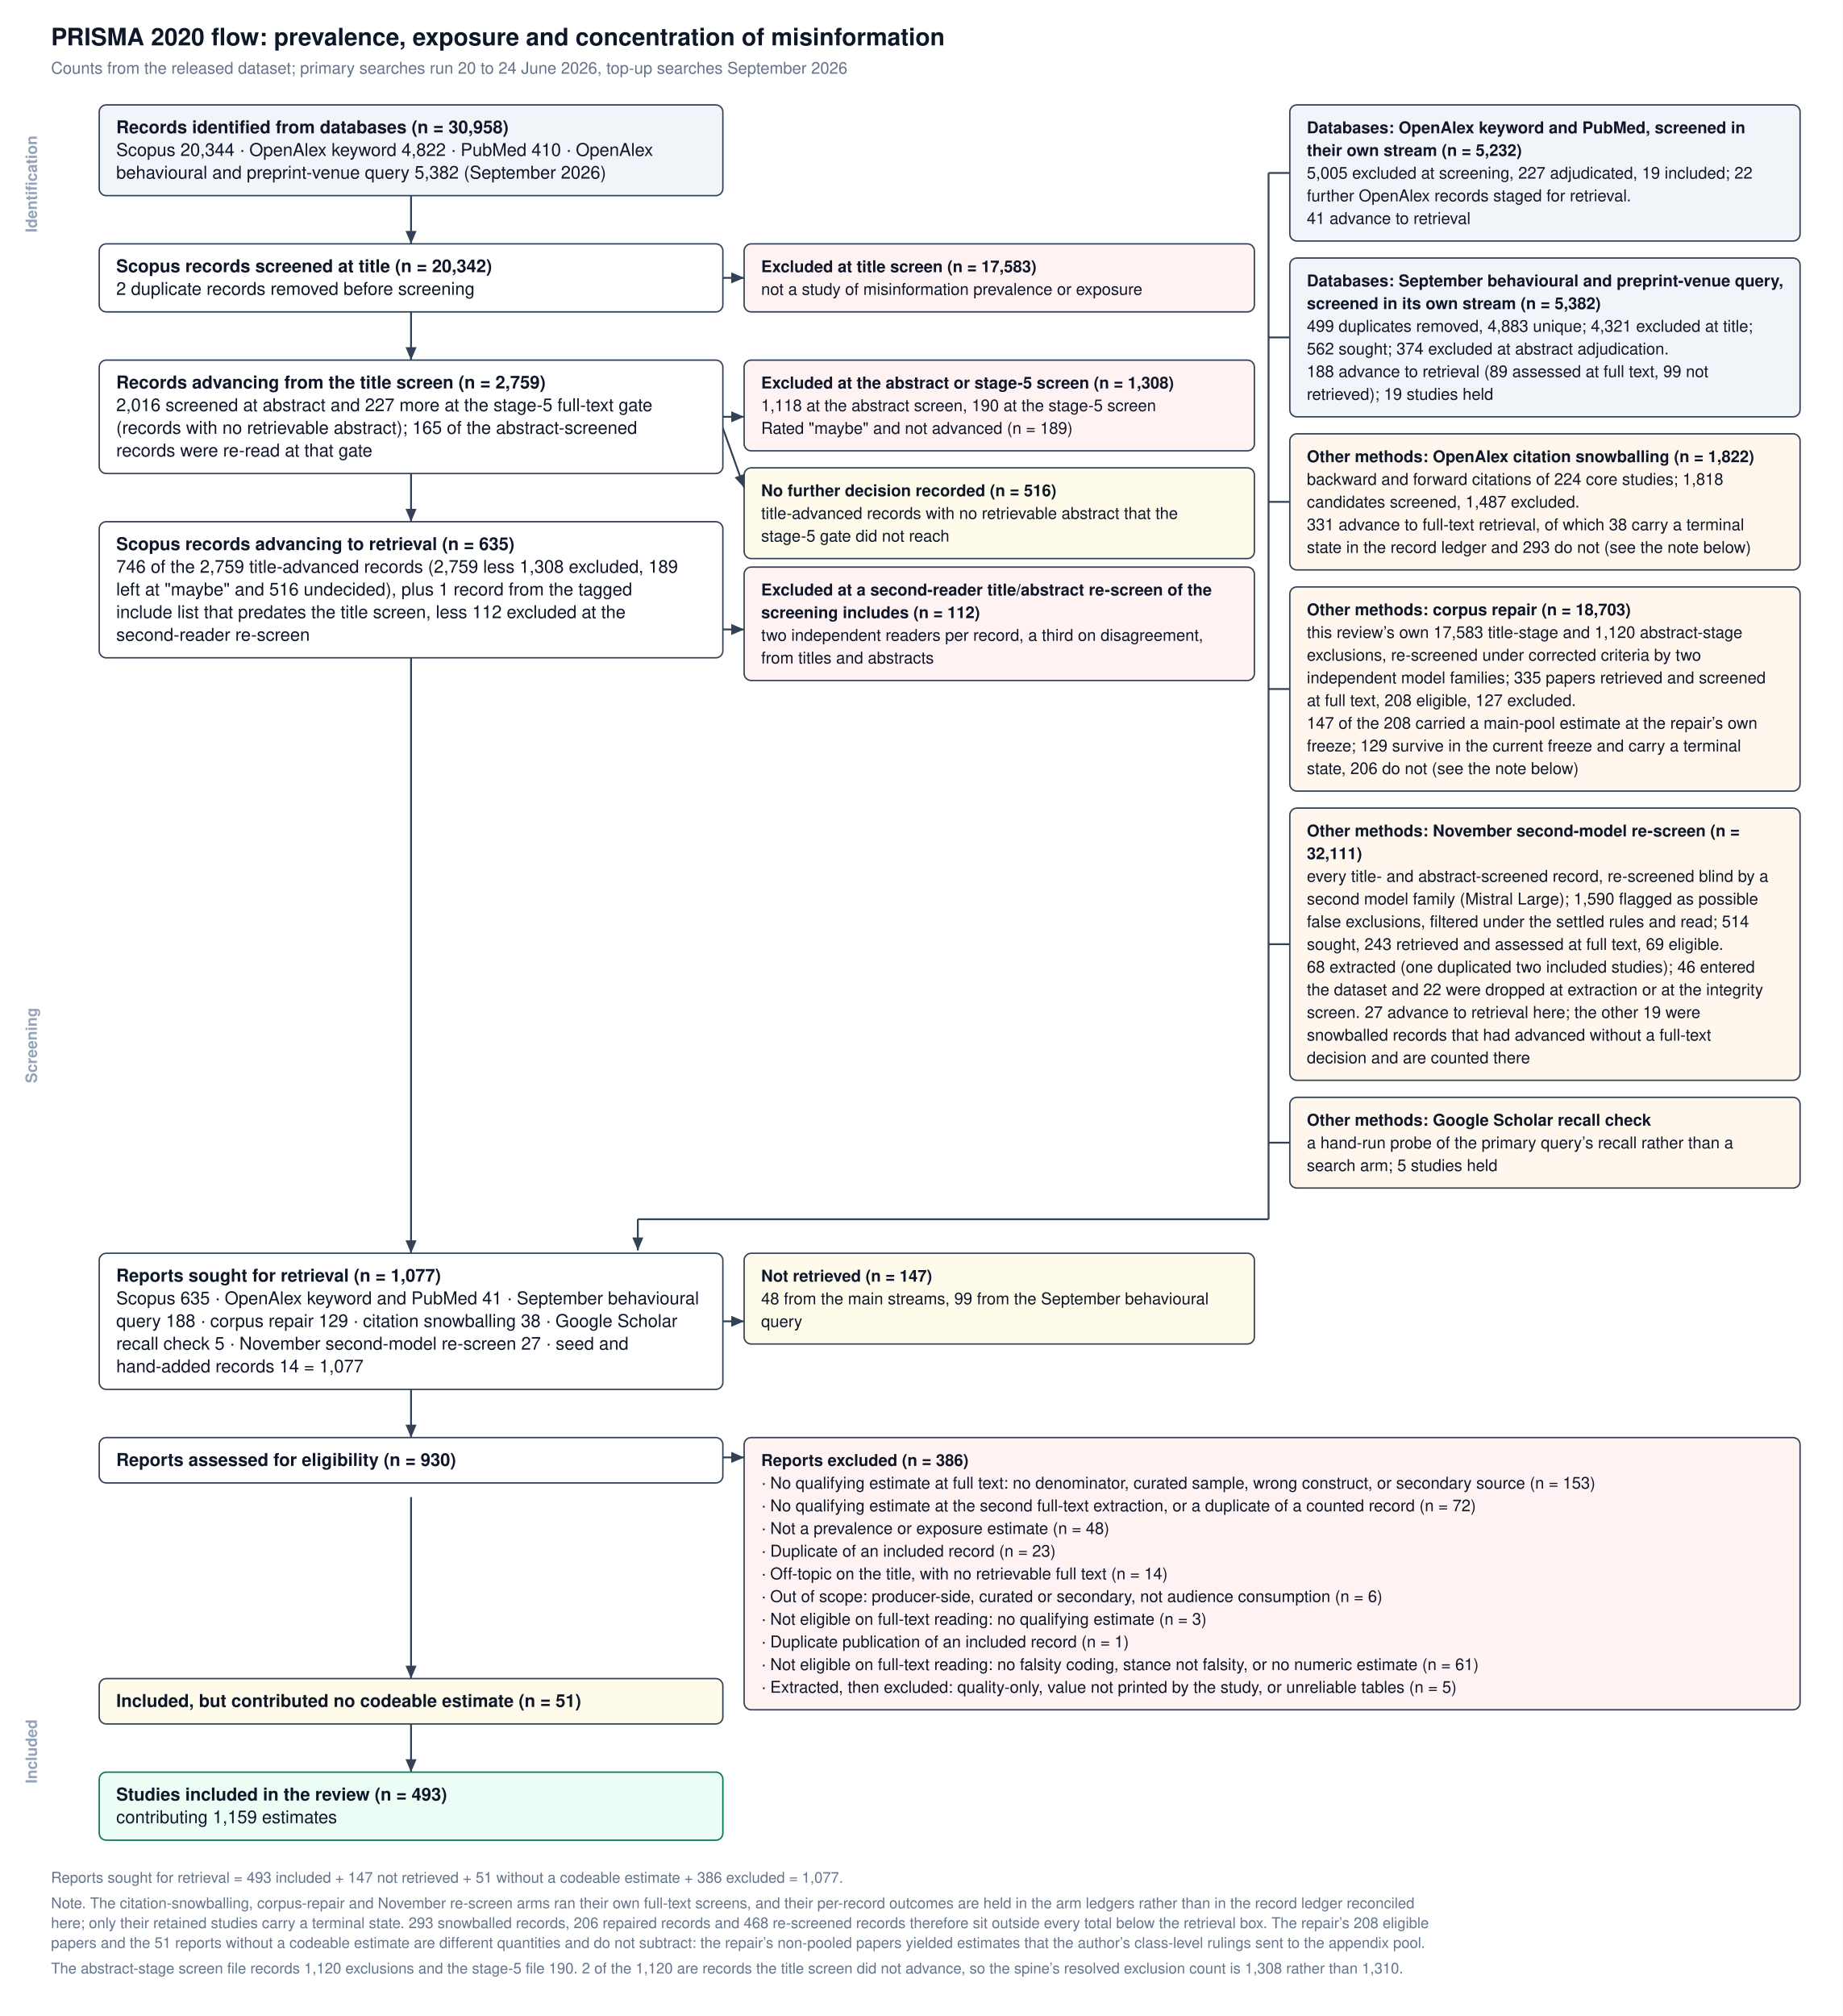
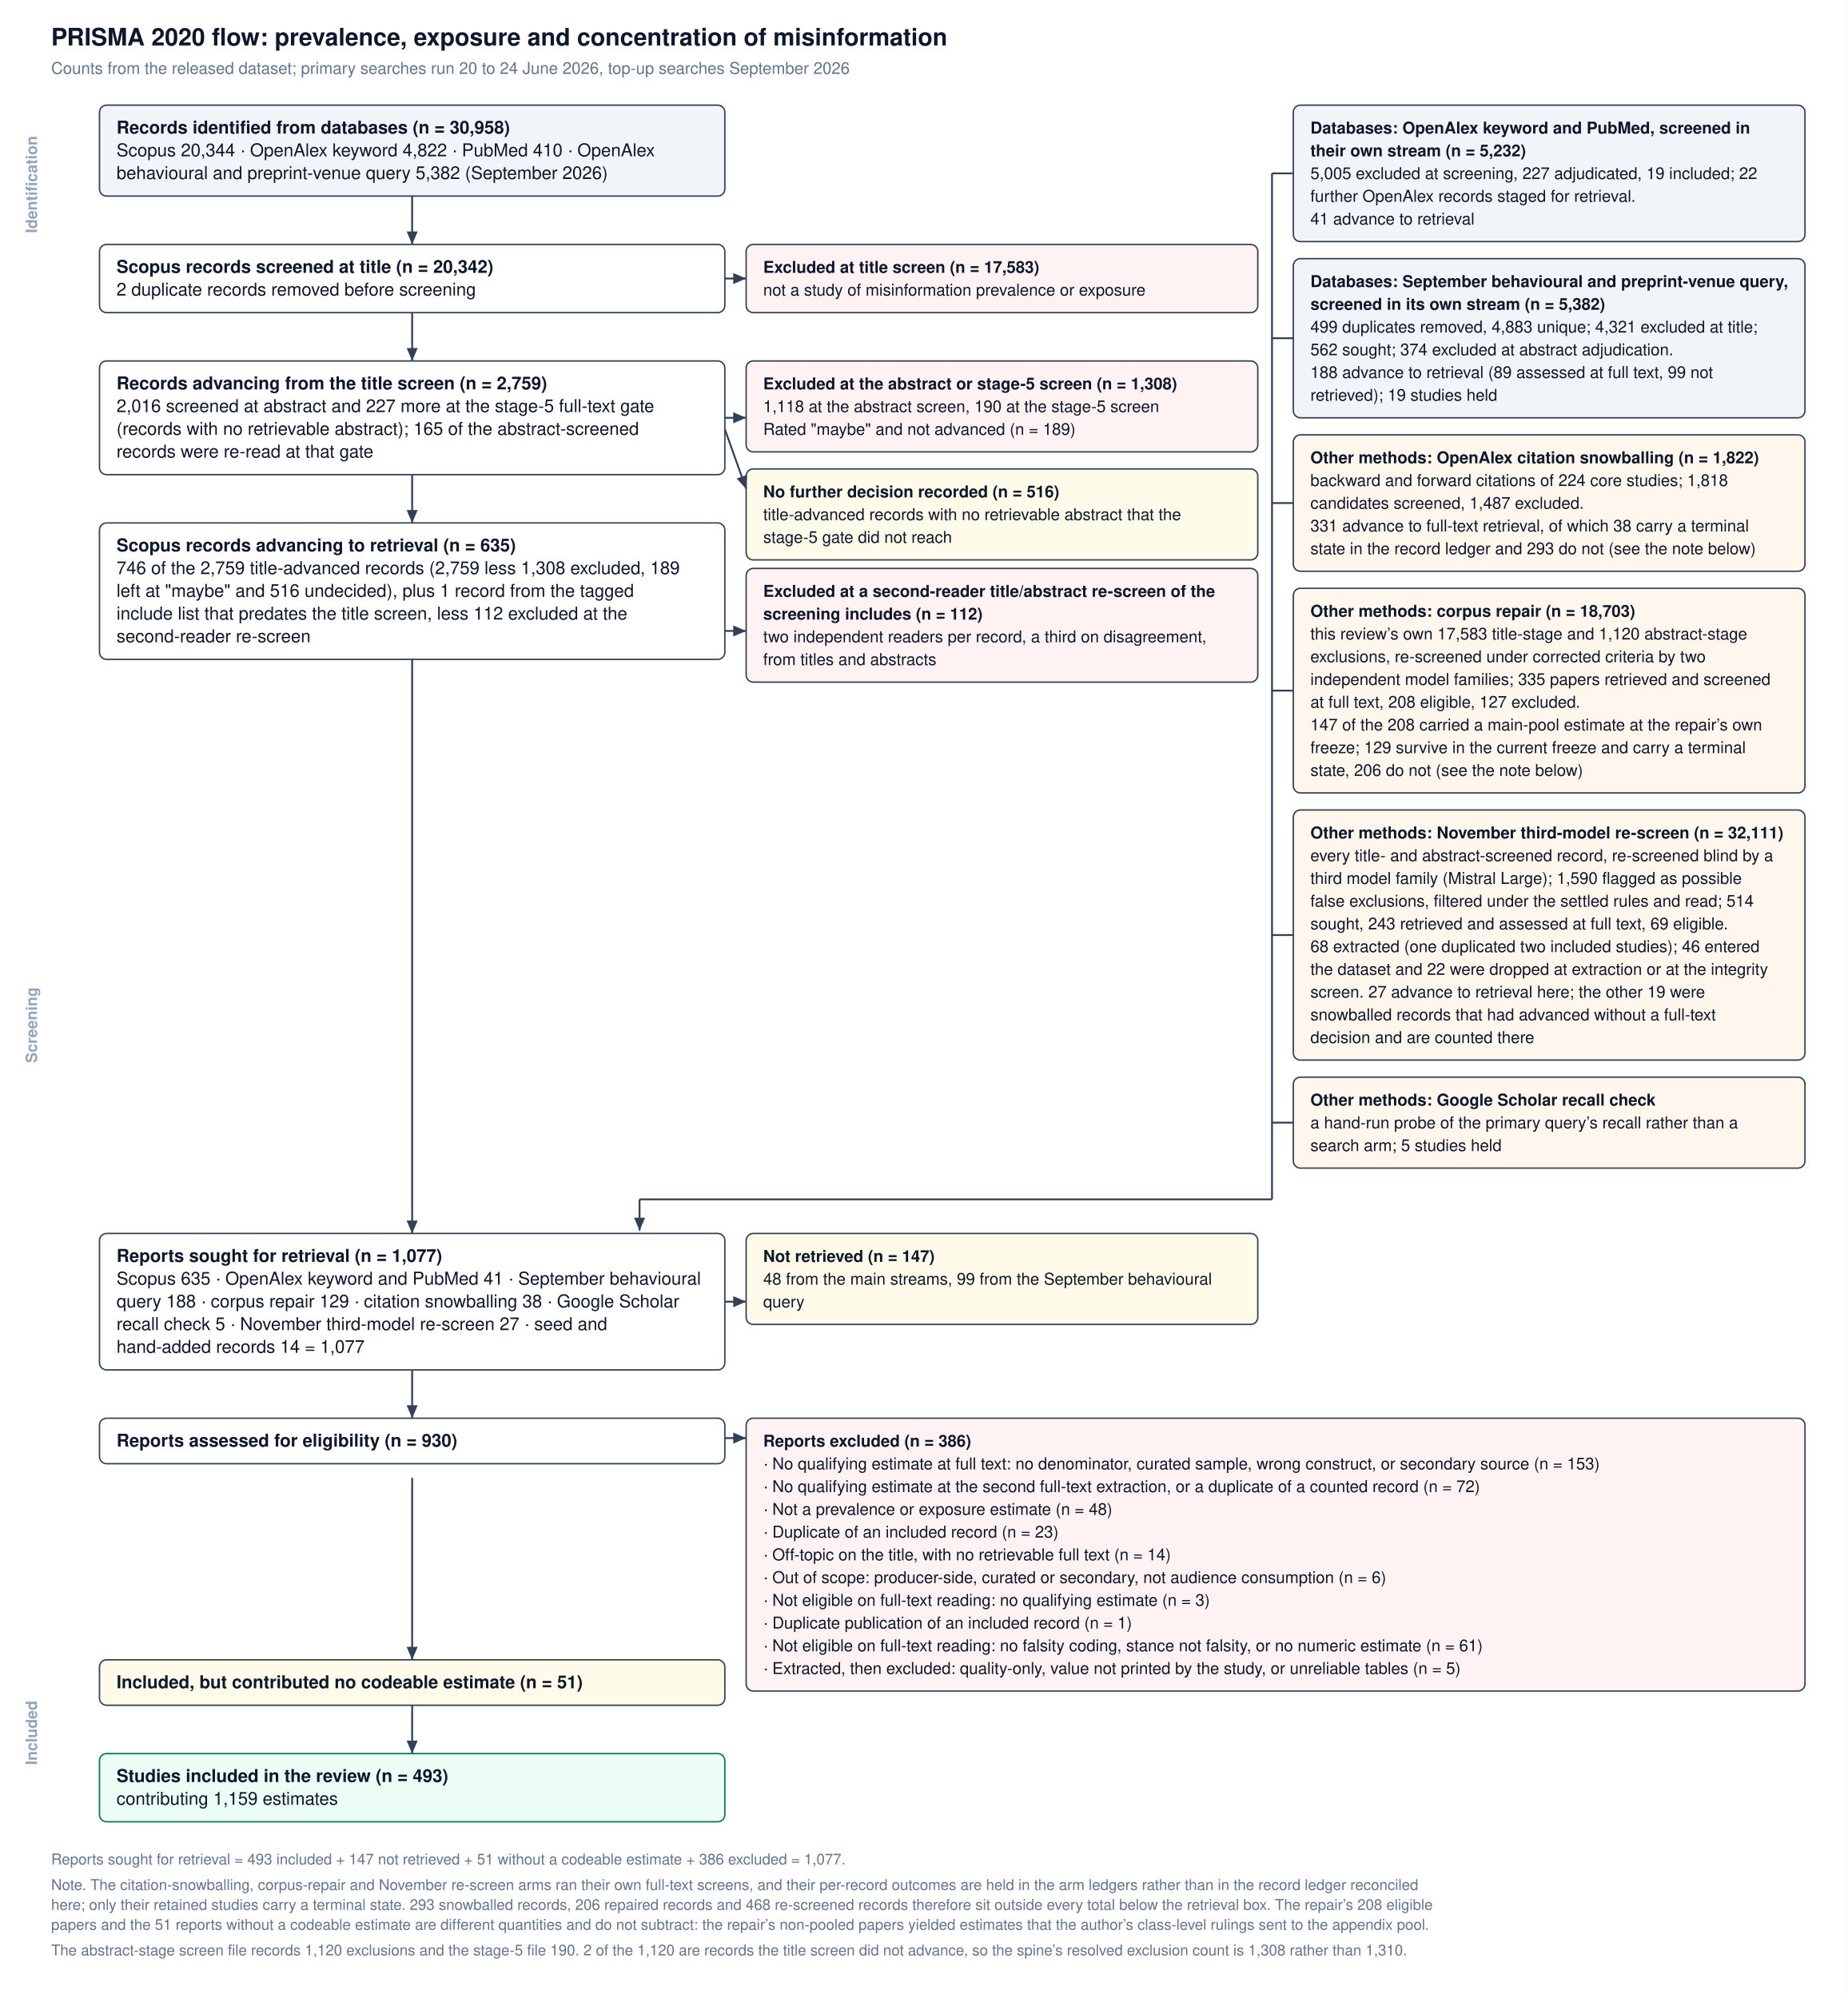
- <svg xmlns="http://www.w3.org/2000/svg" width="1300" height="1422" font-family="Helvetica,Arial,sans-serif">
+ <svg xmlns="http://www.w3.org/2000/svg" width="1300" height="1406" font-family="Helvetica,Arial,sans-serif">
  <defs>
    <marker id="a" markerWidth="9" markerHeight="9" refX="7" refY="3" orient="auto">
      <path d="M0,0 L7,3 L0,6 Z" fill="#334155" />
    </marker>
  </defs>
-   <rect width="1300" height="1422" fill="white" />
+   <rect width="1300" height="1406" fill="white" />
  <text x="36" y="32" font-size="17" font-weight="700" fill="#0f172a">PRISMA 2020 flow: prevalence, exposure and concentration of misinformation</text>
  <text x="36" y="52" font-size="11.5" fill="#64748b">Counts from the released dataset; primary searches run 20 to 24 June 2026, top-up searches September 2026</text>
  <rect x="70" y="74" width="440" height="64" rx="5" fill="#f1f5f9" stroke="#334155" />
  <text x="82" y="94" font-size="12.5" font-weight="700" fill="#0f172a">Records identified from databases (n = 30,958)</text>
  <text x="82" y="110" font-size="12.5" fill="#0f172a">Scopus 20,344 · OpenAlex keyword 4,822 · PubMed 410 · OpenAlex</text>
  <text x="82" y="126" font-size="12.5" fill="#0f172a">   behavioural and preprint-venue query 5,382 (September 2026)</text>
  <rect x="910" y="74" width="360" height="96" rx="5" fill="#f1f5f9" stroke="#334155" />
  <text x="922" y="94" font-size="11.5" font-weight="700" fill="#0f172a">Databases: OpenAlex keyword and PubMed, screened in</text>
  <text x="922" y="110" font-size="11.5" font-weight="700" fill="#0f172a">   their own stream (n = 5,232)</text>
  <text x="922" y="126" font-size="11.5" fill="#0f172a">5,005 excluded at screening, 227 adjudicated, 19 included; 22</text>
  <text x="922" y="142" font-size="11.5" fill="#0f172a">   further OpenAlex records staged for retrieval.</text>
  <text x="922" y="158" font-size="11.5" fill="#0f172a">41 advance to retrieval</text>
  <rect x="910" y="182" width="360" height="112" rx="5" fill="#f1f5f9" stroke="#334155" />
  <text x="922" y="202" font-size="11.5" font-weight="700" fill="#0f172a">Databases: September behavioural and preprint-venue query,</text>
  <text x="922" y="218" font-size="11.5" font-weight="700" fill="#0f172a">   screened in its own stream (n = 5,382)</text>
  <text x="922" y="234" font-size="11.5" fill="#0f172a">499 duplicates removed, 4,883 unique; 4,321 excluded at title;</text>
  <text x="922" y="250" font-size="11.5" fill="#0f172a">   562 sought; 374 excluded at abstract adjudication.</text>
  <text x="922" y="266" font-size="11.5" fill="#0f172a">188 advance to retrieval (89 assessed at full text, 99 not</text>
  <text x="922" y="282" font-size="11.5" fill="#0f172a">   retrieved); 19 studies held</text>
  <rect x="910" y="306" width="360" height="96" rx="5" fill="#fff7ed" stroke="#334155" />
  <text x="922" y="326" font-size="11.5" font-weight="700" fill="#0f172a">Other methods: OpenAlex citation snowballing (n = 1,822)</text>
  <text x="922" y="342" font-size="11.5" fill="#0f172a">backward and forward citations of 224 core studies; 1,818</text>
  <text x="922" y="358" font-size="11.5" fill="#0f172a">   candidates screened, 1,487 excluded.</text>
  <text x="922" y="374" font-size="11.5" fill="#0f172a">331 advance to full-text retrieval, of which 38 carry a terminal</text>
  <text x="922" y="390" font-size="11.5" fill="#0f172a">   state in the record ledger and 293 do not (see the note below)</text>
  <rect x="910" y="414" width="360" height="144" rx="5" fill="#fff7ed" stroke="#334155" />
  <text x="922" y="434" font-size="11.5" font-weight="700" fill="#0f172a">Other methods: corpus repair (n = 18,703)</text>
  <text x="922" y="450" font-size="11.5" fill="#0f172a">this review’s own 17,583 title-stage and 1,120 abstract-stage</text>
  <text x="922" y="466" font-size="11.5" fill="#0f172a">   exclusions, re-screened under corrected criteria by two</text>
  <text x="922" y="482" font-size="11.5" fill="#0f172a">   independent model families; 335 papers retrieved and screened</text>
  <text x="922" y="498" font-size="11.5" fill="#0f172a">   at full text, 208 eligible, 127 excluded.</text>
  <text x="922" y="514" font-size="11.5" fill="#0f172a">147 of the 208 carried a main-pool estimate at the repair’s own</text>
  <text x="922" y="530" font-size="11.5" fill="#0f172a">   freeze; 129 survive in the current freeze and carry a terminal</text>
  <text x="922" y="546" font-size="11.5" fill="#0f172a">   state, 206 do not (see the note below)</text>
-   <rect x="910" y="570" width="360" height="192" rx="5" fill="#fff7ed" stroke="#334155" />
-   <text x="922" y="590" font-size="11.5" font-weight="700" fill="#0f172a">Other methods: November second-model re-screen (n =</text>
-   <text x="922" y="606" font-size="11.5" font-weight="700" fill="#0f172a">   32,111)</text>
-   <text x="922" y="622" font-size="11.5" fill="#0f172a">every title- and abstract-screened record, re-screened blind by a</text>
-   <text x="922" y="638" font-size="11.5" fill="#0f172a">   second model family (Mistral Large); 1,590 flagged as possible</text>
-   <text x="922" y="654" font-size="11.5" fill="#0f172a">   false exclusions, filtered under the settled rules and read; 514</text>
-   <text x="922" y="670" font-size="11.5" fill="#0f172a">   sought, 243 retrieved and assessed at full text, 69 eligible.</text>
-   <text x="922" y="686" font-size="11.5" fill="#0f172a">68 extracted (one duplicated two included studies); 46 entered</text>
-   <text x="922" y="702" font-size="11.5" fill="#0f172a">   the dataset and 22 were dropped at extraction or at the integrity</text>
-   <text x="922" y="718" font-size="11.5" fill="#0f172a">   screen. 27 advance to retrieval here; the other 19 were</text>
-   <text x="922" y="734" font-size="11.5" fill="#0f172a">   snowballed records that had advanced without a full-text</text>
-   <text x="922" y="750" font-size="11.5" fill="#0f172a">   decision and are counted there</text>
-   <rect x="910" y="774" width="360" height="64" rx="5" fill="#fff7ed" stroke="#334155" />
-   <text x="922" y="794" font-size="11.5" font-weight="700" fill="#0f172a">Other methods: Google Scholar recall check</text>
-   <text x="922" y="810" font-size="11.5" fill="#0f172a">a hand-run probe of the primary query’s recall rather than a</text>
-   <text x="922" y="826" font-size="11.5" fill="#0f172a">   search arm; 5 studies held</text>
+   <rect x="910" y="570" width="360" height="176" rx="5" fill="#fff7ed" stroke="#334155" />
+   <text x="922" y="590" font-size="11.5" font-weight="700" fill="#0f172a">Other methods: November third-model re-screen (n = 32,111)</text>
+   <text x="922" y="606" font-size="11.5" fill="#0f172a">every title- and abstract-screened record, re-screened blind by a</text>
+   <text x="922" y="622" font-size="11.5" fill="#0f172a">   third model family (Mistral Large); 1,590 flagged as possible</text>
+   <text x="922" y="638" font-size="11.5" fill="#0f172a">   false exclusions, filtered under the settled rules and read; 514</text>
+   <text x="922" y="654" font-size="11.5" fill="#0f172a">   sought, 243 retrieved and assessed at full text, 69 eligible.</text>
+   <text x="922" y="670" font-size="11.5" fill="#0f172a">68 extracted (one duplicated two included studies); 46 entered</text>
+   <text x="922" y="686" font-size="11.5" fill="#0f172a">   the dataset and 22 were dropped at extraction or at the integrity</text>
+   <text x="922" y="702" font-size="11.5" fill="#0f172a">   screen. 27 advance to retrieval here; the other 19 were</text>
+   <text x="922" y="718" font-size="11.5" fill="#0f172a">   snowballed records that had advanced without a full-text</text>
+   <text x="922" y="734" font-size="11.5" fill="#0f172a">   decision and are counted there</text>
+   <rect x="910" y="758" width="360" height="64" rx="5" fill="#fff7ed" stroke="#334155" />
+   <text x="922" y="778" font-size="11.5" font-weight="700" fill="#0f172a">Other methods: Google Scholar recall check</text>
+   <text x="922" y="794" font-size="11.5" fill="#0f172a">a hand-run probe of the primary query’s recall rather than a</text>
+   <text x="922" y="810" font-size="11.5" fill="#0f172a">   search arm; 5 studies held</text>
  <line x1="290" y1="138" x2="290" y2="172" stroke="#334155" stroke-width="1.3" marker-end="url(#a)" />
  <rect x="70" y="172" width="440" height="48" rx="5" fill="#ffffff" stroke="#334155" />
  <text x="82" y="192" font-size="12.5" font-weight="700" fill="#0f172a">Scopus records screened at title (n = 20,342)</text>
  <text x="82" y="208" font-size="12.5" fill="#0f172a">2 duplicate records removed before screening</text>
  <rect x="525" y="172" width="360" height="48" rx="5" fill="#fef2f2" stroke="#334155" />
  <text x="537" y="192" font-size="11.5" font-weight="700" fill="#0f172a">Excluded at title screen (n = 17,583)</text>
  <text x="537" y="208" font-size="11.5" fill="#0f172a">not a study of misinformation prevalence or exposure</text>
  <line x1="510" y1="196.0" x2="525" y2="196.0" stroke="#334155" stroke-width="1.3" marker-end="url(#a)" />
  <line x1="290" y1="220" x2="290" y2="254" stroke="#334155" stroke-width="1.3" marker-end="url(#a)" />
  <rect x="70" y="254" width="440" height="80" rx="5" fill="#ffffff" stroke="#334155" />
  <text x="82" y="274" font-size="12.5" font-weight="700" fill="#0f172a">Records advancing from the title screen (n = 2,759)</text>
  <text x="82" y="290" font-size="12.5" fill="#0f172a">2,016 screened at abstract and 227 more at the stage-5 full-text gate</text>
  <text x="82" y="306" font-size="12.5" fill="#0f172a">   (records with no retrievable abstract); 165 of the abstract-screened</text>
  <text x="82" y="322" font-size="12.5" fill="#0f172a">   records were re-read at that gate</text>
  <rect x="525" y="254" width="360" height="64" rx="5" fill="#fef2f2" stroke="#334155" />
  <text x="537" y="274" font-size="11.5" font-weight="700" fill="#0f172a">Excluded at the abstract or stage-5 screen (n = 1,308)</text>
  <text x="537" y="290" font-size="11.5" fill="#0f172a">1,118 at the abstract screen, 190 at the stage-5 screen</text>
  <text x="537" y="306" font-size="11.5" fill="#0f172a">Rated "maybe" and not advanced (n = 189)</text>
  <line x1="510" y1="294.0" x2="525" y2="294.0" stroke="#334155" stroke-width="1.3" marker-end="url(#a)" />
  <rect x="525" y="330" width="360" height="64" rx="5" fill="#fffbeb" stroke="#334155" />
  <text x="537" y="350" font-size="11.5" font-weight="700" fill="#0f172a">No further decision recorded (n = 516)</text>
  <text x="537" y="366" font-size="11.5" fill="#0f172a">title-advanced records with no retrievable abstract that the</text>
  <text x="537" y="382" font-size="11.5" fill="#0f172a">   stage-5 gate did not reach</text>
  <line x1="510" y1="302.0" x2="525" y2="344" stroke="#334155" stroke-width="1.3" marker-end="url(#a)" />
  <line x1="290" y1="334" x2="290" y2="368" stroke="#334155" stroke-width="1.3" marker-end="url(#a)" />
  <rect x="70" y="368" width="440" height="96" rx="5" fill="#ffffff" stroke="#334155" />
  <text x="82" y="388" font-size="12.5" font-weight="700" fill="#0f172a">Scopus records advancing to retrieval (n = 635)</text>
  <text x="82" y="404" font-size="12.5" fill="#0f172a">746 of the 2,759 title-advanced records (2,759 less 1,308 excluded, 189</text>
  <text x="82" y="420" font-size="12.5" fill="#0f172a">   left at "maybe" and 516 undecided), plus 1 record from the tagged</text>
  <text x="82" y="436" font-size="12.5" fill="#0f172a">   include list that predates the title screen, less 112 excluded at the</text>
  <text x="82" y="452" font-size="12.5" fill="#0f172a">   second-reader re-screen</text>
  <rect x="525" y="400" width="360" height="80" rx="5" fill="#fef2f2" stroke="#334155" />
  <text x="537" y="420" font-size="11.5" font-weight="700" fill="#0f172a">Excluded at a second-reader title/abstract re-screen of the</text>
  <text x="537" y="436" font-size="11.5" font-weight="700" fill="#0f172a">   screening includes (n = 112)</text>
  <text x="537" y="452" font-size="11.5" fill="#0f172a">two independent readers per record, a third on disagreement,</text>
  <text x="537" y="468" font-size="11.5" fill="#0f172a">   from titles and abstracts</text>
  <line x1="510" y1="444.0" x2="525" y2="444.0" stroke="#334155" stroke-width="1.3" marker-end="url(#a)" />
-   <line x1="290" y1="464" x2="290" y2="884" stroke="#334155" stroke-width="1.3" marker-end="url(#a)" />
+   <line x1="290" y1="464" x2="290" y2="868" stroke="#334155" stroke-width="1.3" marker-end="url(#a)" />
  <line x1="910" y1="122.0" x2="895" y2="122.0" stroke="#334155" stroke-width="1.3" />
  <line x1="910" y1="238.0" x2="895" y2="238.0" stroke="#334155" stroke-width="1.3" />
  <line x1="910" y1="354.0" x2="895" y2="354.0" stroke="#334155" stroke-width="1.3" />
  <line x1="910" y1="486.0" x2="895" y2="486.0" stroke="#334155" stroke-width="1.3" />
-   <line x1="910" y1="666.0" x2="895" y2="666.0" stroke="#334155" stroke-width="1.3" />
-   <line x1="910" y1="806.0" x2="895" y2="806.0" stroke="#334155" stroke-width="1.3" />
-   <line x1="895" y1="122.0" x2="895" y2="860" stroke="#334155" stroke-width="1.3" />
-   <line x1="895" y1="860" x2="450" y2="860" stroke="#334155" stroke-width="1.3" />
-   <line x1="450" y1="860" x2="450" y2="882" stroke="#334155" stroke-width="1.3" marker-end="url(#a)" />
-   <rect x="70" y="884" width="440" height="96" rx="5" fill="#ffffff" stroke="#334155" />
-   <text x="82" y="904" font-size="12.5" font-weight="700" fill="#0f172a">Reports sought for retrieval (n = 1,077)</text>
-   <text x="82" y="920" font-size="12.5" fill="#0f172a">Scopus 635 · OpenAlex keyword and PubMed 41 · September behavioural</text>
-   <text x="82" y="936" font-size="12.5" fill="#0f172a">   query 188 · corpus repair 129 · citation snowballing 38 · Google Scholar</text>
-   <text x="82" y="952" font-size="12.5" fill="#0f172a">   recall check 5 · November second-model re-screen 27 · seed and</text>
-   <text x="82" y="968" font-size="12.5" fill="#0f172a">   hand-added records 14 = 1,077</text>
-   <rect x="525" y="884" width="360" height="64" rx="5" fill="#fffbeb" stroke="#334155" />
-   <text x="537" y="904" font-size="11.5" font-weight="700" fill="#0f172a">Not retrieved (n = 147)</text>
-   <text x="537" y="920" font-size="11.5" fill="#0f172a">48 from the main streams, 99 from the September behavioural</text>
-   <text x="537" y="936" font-size="11.5" fill="#0f172a">   query</text>
-   <line x1="510" y1="932.0" x2="525" y2="932.0" stroke="#334155" stroke-width="1.3" marker-end="url(#a)" />
-   <line x1="290" y1="980" x2="290" y2="1014" stroke="#334155" stroke-width="1.3" marker-end="url(#a)" />
-   <rect x="70" y="1014" width="440" height="32" rx="5" fill="#ffffff" stroke="#334155" />
-   <text x="82" y="1034" font-size="12.5" font-weight="700" fill="#0f172a">Reports assessed for eligibility (n = 930)</text>
-   <rect x="525" y="1014" width="745" height="192" rx="5" fill="#fef2f2" stroke="#334155" />
-   <text x="537" y="1034" font-size="11.5" font-weight="700" fill="#0f172a">Reports excluded (n = 386)</text>
-   <text x="537" y="1050" font-size="11.5" fill="#0f172a">· No qualifying estimate at full text: no denominator, curated sample, wrong construct, or secondary source (n = 153)</text>
-   <text x="537" y="1066" font-size="11.5" fill="#0f172a">· No qualifying estimate at the second full-text extraction, or a duplicate of a counted record (n = 72)</text>
-   <text x="537" y="1082" font-size="11.5" fill="#0f172a">· Not a prevalence or exposure estimate (n = 48)</text>
-   <text x="537" y="1098" font-size="11.5" fill="#0f172a">· Duplicate of an included record (n = 23)</text>
-   <text x="537" y="1114" font-size="11.5" fill="#0f172a">· Off-topic on the title, with no retrievable full text (n = 14)</text>
-   <text x="537" y="1130" font-size="11.5" fill="#0f172a">· Out of scope: producer-side, curated or secondary, not audience consumption (n = 6)</text>
-   <text x="537" y="1146" font-size="11.5" fill="#0f172a">· Not eligible on full-text reading: no qualifying estimate (n = 3)</text>
-   <text x="537" y="1162" font-size="11.5" fill="#0f172a">· Duplicate publication of an included record (n = 1)</text>
-   <text x="537" y="1178" font-size="11.5" fill="#0f172a">· Not eligible on full-text reading: no falsity coding, stance not falsity, or no numeric estimate (n = 61)</text>
-   <text x="537" y="1194" font-size="11.5" fill="#0f172a">· Extracted, then excluded: quality-only, value not printed by the study, or unreliable tables (n = 5)</text>
-   <line x1="510" y1="1028" x2="525" y2="1028" stroke="#334155" stroke-width="1.3" marker-end="url(#a)" />
-   <line x1="290" y1="1056" x2="290" y2="1184" stroke="#334155" stroke-width="1.3" marker-end="url(#a)" />
-   <rect x="70" y="1184" width="440" height="32" rx="5" fill="#fffbeb" stroke="#334155" />
-   <text x="82" y="1204" font-size="12.5" font-weight="700" fill="#0f172a">Included, but contributed no codeable estimate (n = 51)</text>
-   <line x1="290" y1="1216" x2="290" y2="1250" stroke="#334155" stroke-width="1.3" marker-end="url(#a)" />
-   <rect x="70" y="1250" width="440" height="48" rx="5" fill="#ecfdf5" stroke="#047857" />
-   <text x="82" y="1270" font-size="12.5" font-weight="700" fill="#0f172a">Studies included in the review (n = 493)</text>
-   <text x="82" y="1286" font-size="12.5" fill="#0f172a">contributing 1,159 estimates</text>
+   <line x1="910" y1="658.0" x2="895" y2="658.0" stroke="#334155" stroke-width="1.3" />
+   <line x1="910" y1="790.0" x2="895" y2="790.0" stroke="#334155" stroke-width="1.3" />
+   <line x1="895" y1="122.0" x2="895" y2="844" stroke="#334155" stroke-width="1.3" />
+   <line x1="895" y1="844" x2="450" y2="844" stroke="#334155" stroke-width="1.3" />
+   <line x1="450" y1="844" x2="450" y2="866" stroke="#334155" stroke-width="1.3" marker-end="url(#a)" />
+   <rect x="70" y="868" width="440" height="96" rx="5" fill="#ffffff" stroke="#334155" />
+   <text x="82" y="888" font-size="12.5" font-weight="700" fill="#0f172a">Reports sought for retrieval (n = 1,077)</text>
+   <text x="82" y="904" font-size="12.5" fill="#0f172a">Scopus 635 · OpenAlex keyword and PubMed 41 · September behavioural</text>
+   <text x="82" y="920" font-size="12.5" fill="#0f172a">   query 188 · corpus repair 129 · citation snowballing 38 · Google Scholar</text>
+   <text x="82" y="936" font-size="12.5" fill="#0f172a">   recall check 5 · November third-model re-screen 27 · seed and</text>
+   <text x="82" y="952" font-size="12.5" fill="#0f172a">   hand-added records 14 = 1,077</text>
+   <rect x="525" y="868" width="360" height="64" rx="5" fill="#fffbeb" stroke="#334155" />
+   <text x="537" y="888" font-size="11.5" font-weight="700" fill="#0f172a">Not retrieved (n = 147)</text>
+   <text x="537" y="904" font-size="11.5" fill="#0f172a">48 from the main streams, 99 from the September behavioural</text>
+   <text x="537" y="920" font-size="11.5" fill="#0f172a">   query</text>
+   <line x1="510" y1="916.0" x2="525" y2="916.0" stroke="#334155" stroke-width="1.3" marker-end="url(#a)" />
+   <line x1="290" y1="964" x2="290" y2="998" stroke="#334155" stroke-width="1.3" marker-end="url(#a)" />
+   <rect x="70" y="998" width="440" height="32" rx="5" fill="#ffffff" stroke="#334155" />
+   <text x="82" y="1018" font-size="12.5" font-weight="700" fill="#0f172a">Reports assessed for eligibility (n = 930)</text>
+   <rect x="525" y="998" width="745" height="192" rx="5" fill="#fef2f2" stroke="#334155" />
+   <text x="537" y="1018" font-size="11.5" font-weight="700" fill="#0f172a">Reports excluded (n = 386)</text>
+   <text x="537" y="1034" font-size="11.5" fill="#0f172a">· No qualifying estimate at full text: no denominator, curated sample, wrong construct, or secondary source (n = 153)</text>
+   <text x="537" y="1050" font-size="11.5" fill="#0f172a">· No qualifying estimate at the second full-text extraction, or a duplicate of a counted record (n = 72)</text>
+   <text x="537" y="1066" font-size="11.5" fill="#0f172a">· Not a prevalence or exposure estimate (n = 48)</text>
+   <text x="537" y="1082" font-size="11.5" fill="#0f172a">· Duplicate of an included record (n = 23)</text>
+   <text x="537" y="1098" font-size="11.5" fill="#0f172a">· Off-topic on the title, with no retrievable full text (n = 14)</text>
+   <text x="537" y="1114" font-size="11.5" fill="#0f172a">· Out of scope: producer-side, curated or secondary, not audience consumption (n = 6)</text>
+   <text x="537" y="1130" font-size="11.5" fill="#0f172a">· Not eligible on full-text reading: no qualifying estimate (n = 3)</text>
+   <text x="537" y="1146" font-size="11.5" fill="#0f172a">· Duplicate publication of an included record (n = 1)</text>
+   <text x="537" y="1162" font-size="11.5" fill="#0f172a">· Not eligible on full-text reading: no falsity coding, stance not falsity, or no numeric estimate (n = 61)</text>
+   <text x="537" y="1178" font-size="11.5" fill="#0f172a">· Extracted, then excluded: quality-only, value not printed by the study, or unreliable tables (n = 5)</text>
+   <line x1="510" y1="1012" x2="525" y2="1012" stroke="#334155" stroke-width="1.3" marker-end="url(#a)" />
+   <line x1="290" y1="1040" x2="290" y2="1168" stroke="#334155" stroke-width="1.3" marker-end="url(#a)" />
+   <rect x="70" y="1168" width="440" height="32" rx="5" fill="#fffbeb" stroke="#334155" />
+   <text x="82" y="1188" font-size="12.5" font-weight="700" fill="#0f172a">Included, but contributed no codeable estimate (n = 51)</text>
+   <line x1="290" y1="1200" x2="290" y2="1234" stroke="#334155" stroke-width="1.3" marker-end="url(#a)" />
+   <rect x="70" y="1234" width="440" height="48" rx="5" fill="#ecfdf5" stroke="#047857" />
+   <text x="82" y="1254" font-size="12.5" font-weight="700" fill="#0f172a">Studies included in the review (n = 493)</text>
+   <text x="82" y="1270" font-size="12.5" fill="#0f172a">contributing 1,159 estimates</text>
  <text x="26" y="164" font-size="11" font-weight="700" fill="#94a3b8" transform="rotate(-90 26 164)">Identification</text>
-   <text x="26" y="764" font-size="11" font-weight="700" fill="#94a3b8" transform="rotate(-90 26 764)">Screening</text>
-   <text x="26" y="1258" font-size="11" font-weight="700" fill="#94a3b8" transform="rotate(-90 26 1258)">Included</text>
-   <text x="36" y="1328" font-size="10.5" fill="#64748b">Reports sought for retrieval = 493 included + 147 not retrieved + 51 without a codeable estimate + 386 excluded = 1,077.</text>
-   <text x="36" y="1346" font-size="10.5" fill="#64748b">Note. The citation-snowballing, corpus-repair and November re-screen arms ran their own full-text screens, and their per-record outcomes are held in the arm ledgers rather than in the record ledger reconciled</text>
-   <text x="36" y="1360" font-size="10.5" fill="#64748b">here; only their retained studies carry a terminal state. 293 snowballed records, 206 repaired records and 468 re-screened records therefore sit outside every total below the retrieval box. The repair’s 208 eligible</text>
-   <text x="36" y="1374" font-size="10.5" fill="#64748b">papers and the 51 reports without a codeable estimate are different quantities and do not subtract: the repair’s non-pooled papers yielded estimates that the author’s class-level rulings sent to the appendix pool.</text>
-   <text x="36" y="1392" font-size="10.5" fill="#64748b">The abstract-stage screen file records 1,120 exclusions and the stage-5 file 190. 2 of the 1,120 are records the title screen did not advance, so the spine’s resolved exclusion count is 1,308 rather than 1,310.</text>
+   <text x="26" y="748" font-size="11" font-weight="700" fill="#94a3b8" transform="rotate(-90 26 748)">Screening</text>
+   <text x="26" y="1242" font-size="11" font-weight="700" fill="#94a3b8" transform="rotate(-90 26 1242)">Included</text>
+   <text x="36" y="1312" font-size="10.5" fill="#64748b">Reports sought for retrieval = 493 included + 147 not retrieved + 51 without a codeable estimate + 386 excluded = 1,077.</text>
+   <text x="36" y="1330" font-size="10.5" fill="#64748b">Note. The citation-snowballing, corpus-repair and November re-screen arms ran their own full-text screens, and their per-record outcomes are held in the arm ledgers rather than in the record ledger reconciled</text>
+   <text x="36" y="1344" font-size="10.5" fill="#64748b">here; only their retained studies carry a terminal state. 293 snowballed records, 206 repaired records and 468 re-screened records therefore sit outside every total below the retrieval box. The repair’s 208 eligible</text>
+   <text x="36" y="1358" font-size="10.5" fill="#64748b">papers and the 51 reports without a codeable estimate are different quantities and do not subtract: the repair’s non-pooled papers yielded estimates that the author’s class-level rulings sent to the appendix pool.</text>
+   <text x="36" y="1376" font-size="10.5" fill="#64748b">The abstract-stage screen file records 1,120 exclusions and the stage-5 file 190. 2 of the 1,120 are records the title screen did not advance, so the spine’s resolved exclusion count is 1,308 rather than 1,310.</text>
</svg>
